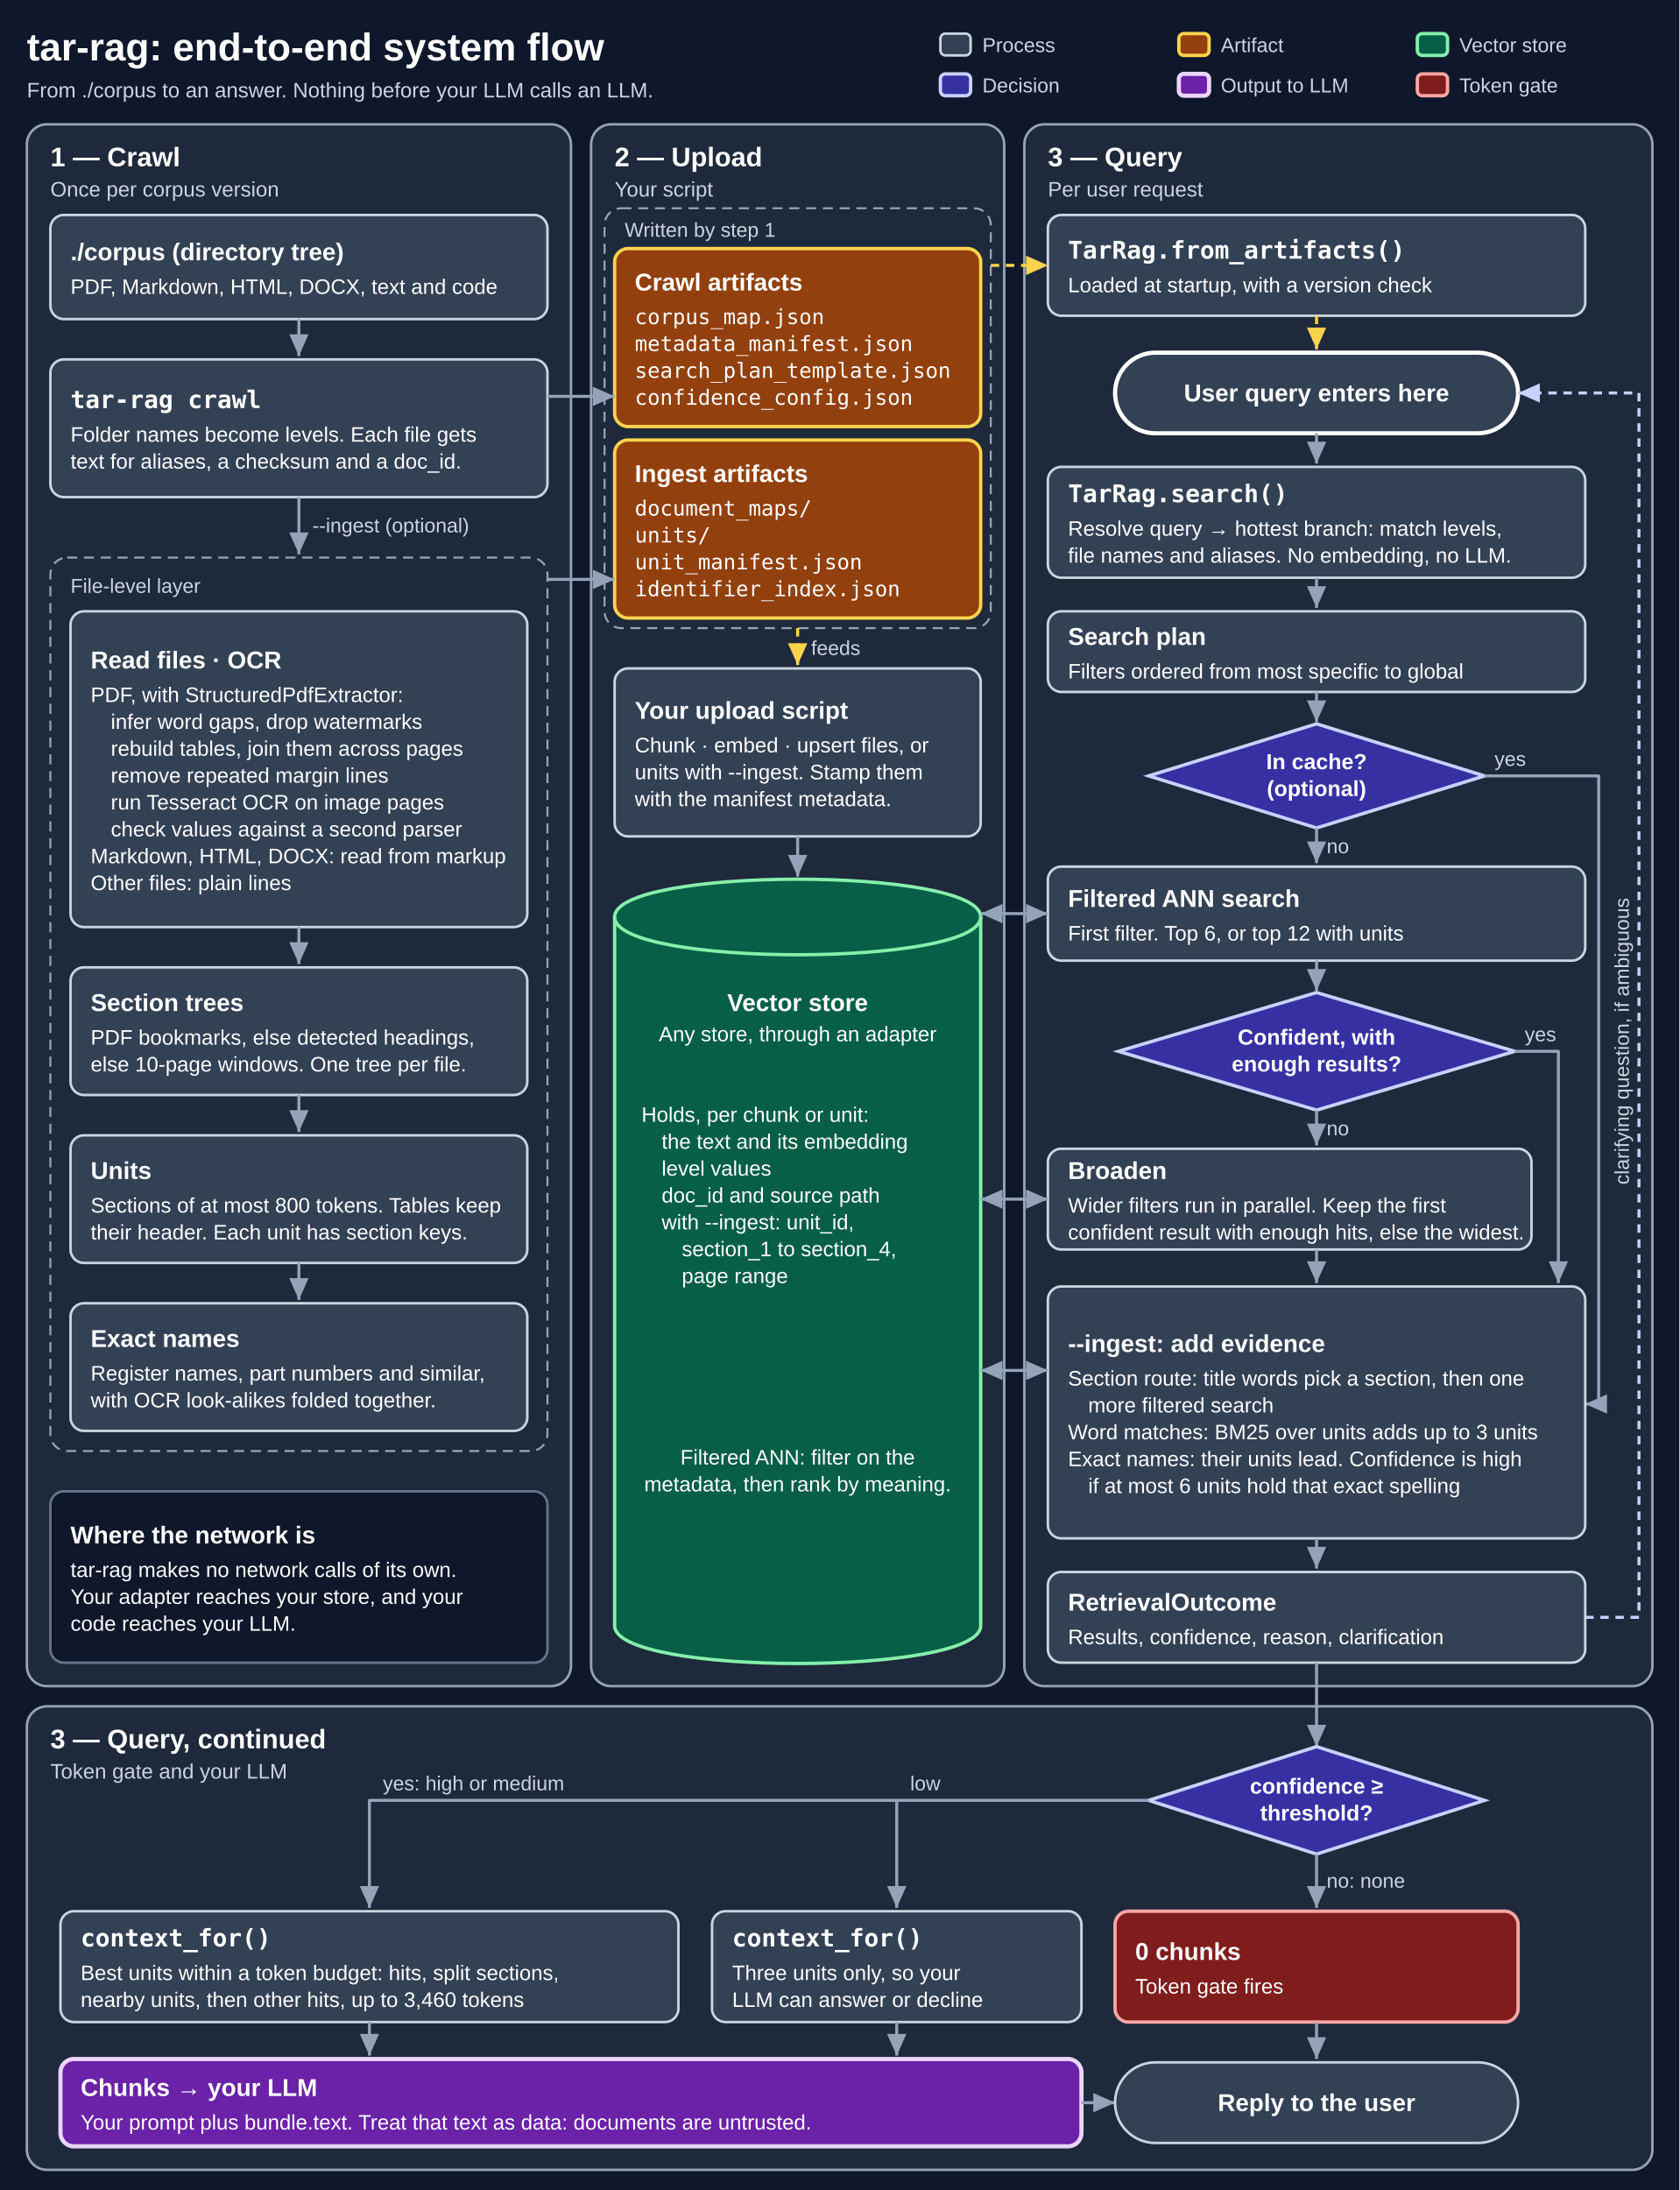
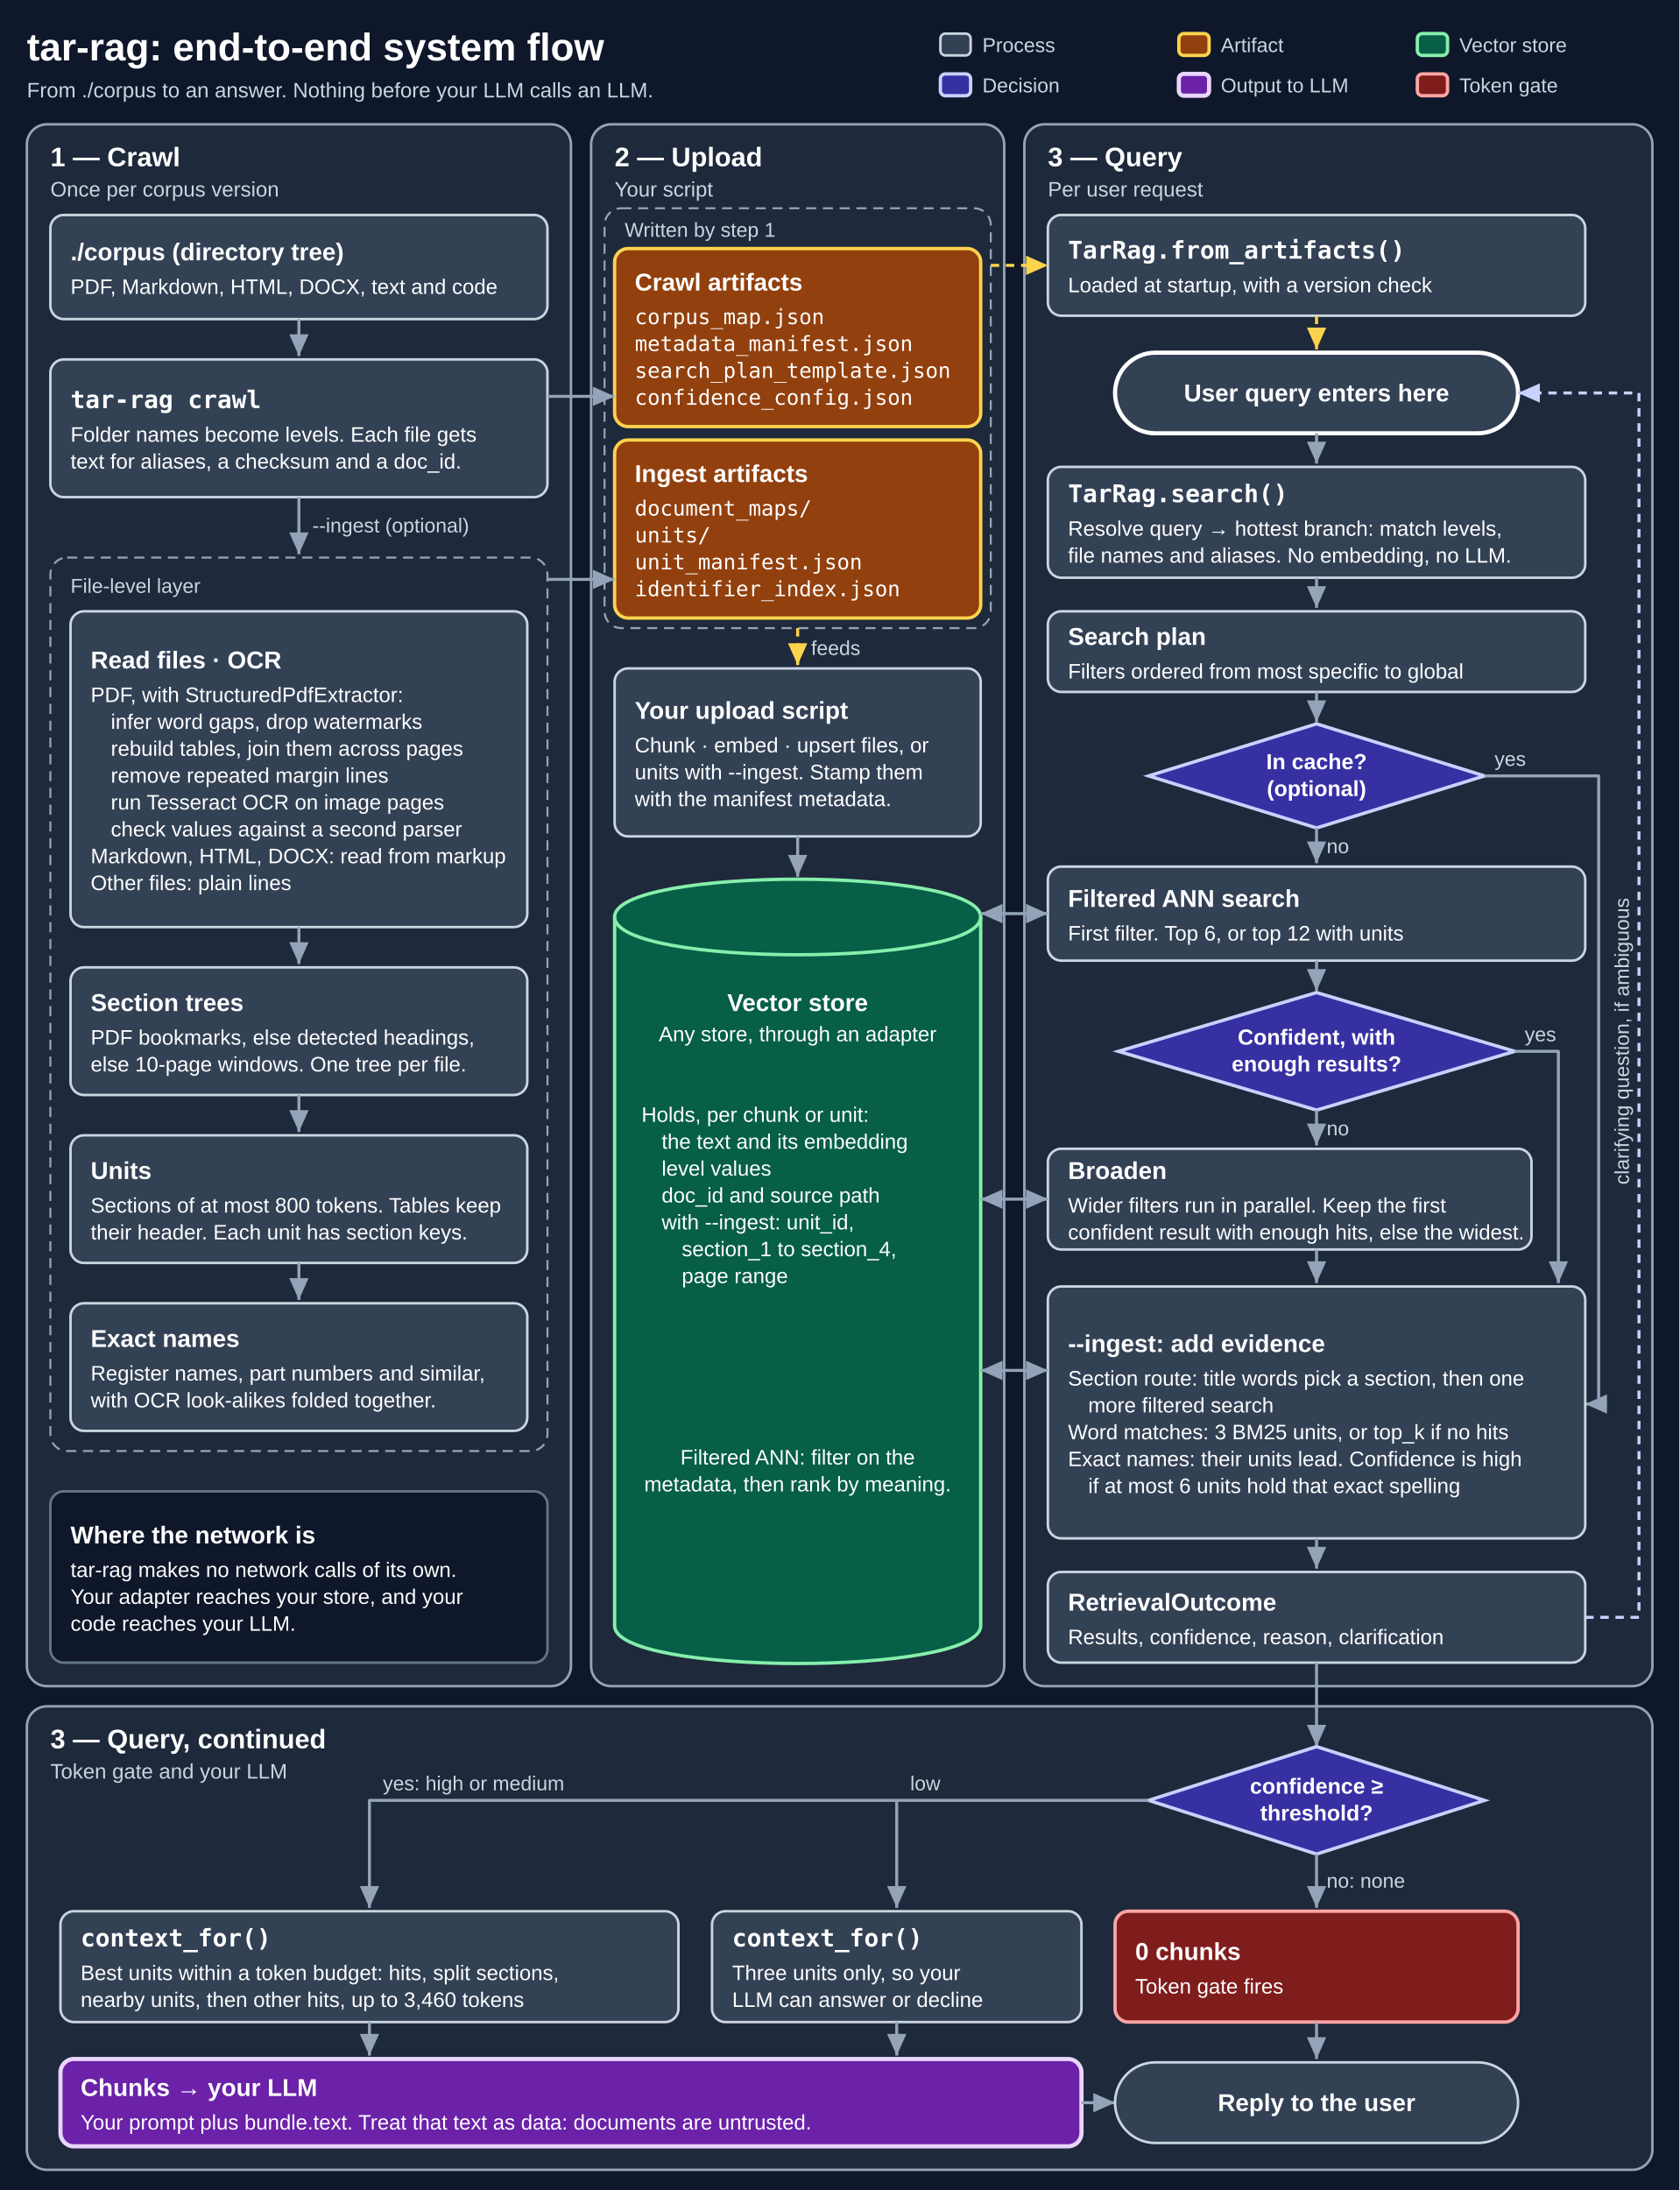
<svg xmlns="http://www.w3.org/2000/svg" viewBox="0 0 1000 1304" width="1000" height="1304" role="img" aria-labelledby="flow-title flow-desc">
  <defs>
    <style>
text{font-family:"Segoe UI",-apple-system,BlinkMacSystemFont,"Helvetica Neue",Arial,sans-serif;fill:#ffffff}
.bg{fill:#0f172a}.lane{fill:#1e293b;stroke:#94a3b8;stroke-width:1.5}
.h1{font-size:23px;font-weight:700}.h{font-size:16px;font-weight:700}.w{font-size:12.5px;fill:#cbd5e1}
.t{font-size:14.5px;font-weight:600}.t2{font-size:13px;font-weight:600}.d{font-size:12.5px}.n{font-size:12px;fill:#cbd5e1}
.m{font-family:Consolas,"SFMono-Regular",Menlo,"DejaVu Sans Mono",monospace}
.b{stroke-width:1.5}.pr{fill:#334155;stroke:#cbd5e1}.ar{fill:#92400e;stroke:#fcd34d;stroke-width:2}.vs{fill:#065f46;stroke:#86efac;stroke-width:2}
.de{fill:#3730a3;stroke:#c7d2fe;stroke-width:2}.ou{fill:#6b21a8;stroke:#e9d5ff;stroke-width:2.5}.ga{fill:#7f1d1d;stroke:#fca5a5;stroke-width:2}
.us{fill:#334155;stroke:#ffffff;stroke-width:2.5}.nt{fill:#0f172a;stroke:#64748b}
.cap{fill:none;stroke:#86efac;stroke-width:2}.opt{fill:none;stroke:#94a3b8;stroke-width:1.2;stroke-dasharray:6 4}
.l{fill:none;stroke-width:1.8;stroke-linejoin:round}.flow{stroke:#94a3b8}.load{stroke:#fcd34d;stroke-dasharray:5 4}.ask{stroke:#c7d2fe;stroke-dasharray:5 4}
#flow path{fill:#94a3b8}#load path{fill:#fcd34d}#ask path{fill:#c7d2fe}
</style>
    <marker id="flow" viewBox="0 0 10 10" refX="9" refY="5" markerWidth="8" markerHeight="8" orient="auto-start-reverse">
      <path d="M0,1 L9,5 L0,9 Z" />
    </marker>
    <marker id="load" viewBox="0 0 10 10" refX="9" refY="5" markerWidth="8" markerHeight="8" orient="auto-start-reverse">
      <path d="M0,1 L9,5 L0,9 Z" />
    </marker>
    <marker id="ask" viewBox="0 0 10 10" refX="9" refY="5" markerWidth="8" markerHeight="8" orient="auto-start-reverse">
      <path d="M0,1 L9,5 L0,9 Z" />
    </marker>
  </defs>
  <rect width="1000" height="1304" class="bg" />
  <text x="16" y="36" class="h1">tar-rag: end-to-end system flow</text>
  <text x="16" y="58" class="w">From ./corpus to an answer. Nothing before your LLM calls an LLM.</text>
  <rect x="560" y="20" width="18" height="13" rx="3" class="b pr" />
  <text x="585" y="31" class="n" text-anchor="start">Process</text>
  <rect x="702" y="20" width="18" height="13" rx="3" class="b ar" />
  <text x="727" y="31" class="n" text-anchor="start">Artifact</text>
  <rect x="844" y="20" width="18" height="13" rx="3" class="b vs" />
  <text x="869" y="31" class="n" text-anchor="start">Vector store</text>
  <rect x="560" y="44" width="18" height="13" rx="3" class="b de" />
  <text x="585" y="55" class="n" text-anchor="start">Decision</text>
  <rect x="702" y="44" width="18" height="13" rx="3" class="b ou" />
  <text x="727" y="55" class="n" text-anchor="start">Output to LLM</text>
  <rect x="844" y="44" width="18" height="13" rx="3" class="b ga" />
  <text x="869" y="55" class="n" text-anchor="start">Token gate</text>
  <rect x="16" y="74" width="324" height="930" rx="12" class="lane" />
  <text x="30" y="99" class="h">1 — Crawl</text>
  <text x="30" y="117" class="w">Once per corpus version</text>
  <rect x="352" y="74" width="246" height="930" rx="12" class="lane" />
  <text x="366" y="99" class="h">2 — Upload</text>
  <text x="366" y="117" class="w">Your script</text>
  <rect x="610" y="74" width="374" height="930" rx="12" class="lane" />
  <text x="624" y="99" class="h">3 — Query</text>
  <text x="624" y="117" class="w">Per user request</text>
  <rect x="16" y="1016" width="968" height="276" rx="12" class="lane" />
  <text x="30" y="1041" class="h">3 — Query, continued</text>
  <text x="30" y="1059" class="w">Token gate and your LLM</text>
  <g data-box="30,128,296,62">
    <rect x="30" y="128" width="296" height="62" rx="8" class="b pr" />
    <text x="42" y="155.0" class="t" text-anchor="start">./corpus (directory tree)</text>
    <text x="42" y="175.0" class="d" text-anchor="start">PDF, Markdown, HTML, DOCX, text and code</text>
  </g>
  <path d="M178,190 L178,212" class="l flow" marker-end="url(#flow)" />
  <g data-box="30,214,296,82">
    <rect x="30" y="214" width="296" height="82" rx="8" class="b pr" />
    <text x="42" y="243.0" class="t m" text-anchor="start">tar-rag crawl</text>
    <text x="42" y="263.0" class="d" text-anchor="start">Folder names become levels. Each file gets</text>
    <text x="42" y="279.0" class="d" text-anchor="start">text for aliases, a checksum and a doc_id.</text>
  </g>
  <path d="M178,296 L178,330" class="l flow" marker-end="url(#flow)" />
  <text x="186" y="317" class="n" text-anchor="start">--ingest (optional)</text>
  <rect x="30" y="332" width="296" height="532" rx="10" class="opt" />
  <text x="42" y="353" class="n">File-level layer</text>
  <g data-box="42,364,272,188">
    <rect x="42" y="364" width="272" height="188" rx="8" class="b pr" />
    <text x="54" y="398.0" class="t" text-anchor="start">Read files · OCR</text>
    <text x="54" y="418.0" class="d" text-anchor="start">PDF, with StructuredPdfExtractor:</text>
    <text x="66" y="434.0" class="d" text-anchor="start">infer word gaps, drop watermarks</text>
    <text x="66" y="450.0" class="d" text-anchor="start">rebuild tables, join them across pages</text>
    <text x="66" y="466.0" class="d" text-anchor="start">remove repeated margin lines</text>
    <text x="66" y="482.0" class="d" text-anchor="start">run Tesseract OCR on image pages</text>
    <text x="66" y="498.0" class="d" text-anchor="start">check values against a second parser</text>
    <text x="54" y="514.0" class="d" text-anchor="start">Markdown, HTML, DOCX: read from markup</text>
    <text x="54" y="530.0" class="d" text-anchor="start">Other files: plain lines</text>
  </g>
  <path d="M178,552 L178,574" class="l flow" marker-end="url(#flow)" />
  <g data-box="42,576,272,76">
    <rect x="42" y="576" width="272" height="76" rx="8" class="b pr" />
    <text x="54" y="602.0" class="t" text-anchor="start">Section trees</text>
    <text x="54" y="622.0" class="d" text-anchor="start">PDF bookmarks, else detected headings,</text>
    <text x="54" y="638.0" class="d" text-anchor="start">else 10-page windows. One tree per file.</text>
  </g>
  <path d="M178,652 L178,674" class="l flow" marker-end="url(#flow)" />
  <g data-box="42,676,272,76">
    <rect x="42" y="676" width="272" height="76" rx="8" class="b pr" />
    <text x="54" y="702.0" class="t" text-anchor="start">Units</text>
    <text x="54" y="722.0" class="d" text-anchor="start">Sections of at most 800 tokens. Tables keep</text>
    <text x="54" y="738.0" class="d" text-anchor="start">their header. Each unit has section keys.</text>
  </g>
  <path d="M178,752 L178,774" class="l flow" marker-end="url(#flow)" />
  <g data-box="42,776,272,76">
    <rect x="42" y="776" width="272" height="76" rx="8" class="b pr" />
    <text x="54" y="802.0" class="t" text-anchor="start">Exact names</text>
    <text x="54" y="822.0" class="d" text-anchor="start">Register names, part numbers and similar,</text>
    <text x="54" y="838.0" class="d" text-anchor="start">with OCR look-alikes folded together.</text>
  </g>
  <g data-box="30,888,296,102">
    <rect x="30" y="888" width="296" height="102" rx="8" class="b nt" />
    <text x="42" y="919.0" class="t" text-anchor="start">Where the network is</text>
    <text x="42" y="939.0" class="d" text-anchor="start">tar-rag makes no network calls of its own.</text>
    <text x="42" y="955.0" class="d" text-anchor="start">Your adapter reaches your store, and your</text>
    <text x="42" y="971.0" class="d" text-anchor="start">code reaches your LLM.</text>
  </g>
  <rect x="360" y="124" width="230" height="250" rx="10" class="opt" />
  <text x="372" y="141" class="n">Written by step 1</text>
  <g data-box="366,148,218,106">
    <rect x="366" y="148" width="218" height="106" rx="8" class="b ar" />
    <text x="378" y="173.0" class="t" text-anchor="start">Crawl artifacts</text>
    <text x="378" y="193.0" class="d m" text-anchor="start">corpus_map.json</text>
    <text x="378" y="209.0" class="d m" text-anchor="start">metadata_manifest.json</text>
    <text x="378" y="225.0" class="d m" text-anchor="start">search_plan_template.json</text>
    <text x="378" y="241.0" class="d m" text-anchor="start">confidence_config.json</text>
  </g>
  <g data-box="366,262,218,106">
    <rect x="366" y="262" width="218" height="106" rx="8" class="b ar" />
    <text x="378" y="287.0" class="t" text-anchor="start">Ingest artifacts</text>
    <text x="378" y="307.0" class="d m" text-anchor="start">document_maps/</text>
    <text x="378" y="323.0" class="d m" text-anchor="start">units/</text>
    <text x="378" y="339.0" class="d m" text-anchor="start">unit_manifest.json</text>
    <text x="378" y="355.0" class="d m" text-anchor="start">identifier_index.json</text>
  </g>
  <path d="M326,236 L366,236" class="l flow" marker-end="url(#flow)" />
  <path d="M326,345 L366,345" class="l flow" marker-end="url(#flow)" />
  <path d="M475,374 L475,396" class="l load" marker-end="url(#load)" />
  <text x="483" y="390" class="n" text-anchor="start">feeds</text>
  <g data-box="366,398,218,100">
    <rect x="366" y="398" width="218" height="100" rx="8" class="b pr" />
    <text x="378" y="428.0" class="t" text-anchor="start">Your upload script</text>
    <text x="378" y="448.0" class="d" text-anchor="start">Chunk · embed · upsert files, or</text>
    <text x="378" y="464.0" class="d" text-anchor="start">units with --ingest. Stamp them</text>
    <text x="378" y="480.0" class="d" text-anchor="start">with the manifest metadata.</text>
  </g>
  <path d="M475,498 L475,522" class="l flow" marker-end="url(#flow)" />
  <g data-box="366,524,218,466">
    <path d="M366,546 C366,516 584,516 584,546 L584,968 C584,998 366,998 366,968 Z" class="b vs" />
    <path d="M366,546 C366,576 584,576 584,546" class="cap" />
    <text x="475" y="602" class="t" text-anchor="middle">Vector store</text>
    <text x="475" y="620" class="d" text-anchor="middle">Any store, through an adapter</text>
    <text x="382" y="668" class="d" text-anchor="start">Holds, per chunk or unit:</text>
    <text x="394" y="684" class="d" text-anchor="start">the text and its embedding</text>
    <text x="394" y="700" class="d" text-anchor="start">level values</text>
    <text x="394" y="716" class="d" text-anchor="start">doc_id and source path</text>
    <text x="394" y="732" class="d" text-anchor="start">with --ingest: unit_id,</text>
    <text x="406" y="748" class="d" text-anchor="start">section_1 to section_4,</text>
    <text x="406" y="764" class="d" text-anchor="start">page range</text>
    <text x="475" y="872" class="d" text-anchor="middle">Filtered ANN: filter on the</text>
    <text x="475" y="888" class="d" text-anchor="middle">metadata, then rank by meaning.</text>
  </g>
  <g data-box="624,128,320,60">
    <rect x="624" y="128" width="320" height="60" rx="8" class="b pr" />
    <text x="636" y="154.0" class="t m" text-anchor="start">TarRag.from_artifacts()</text>
    <text x="636" y="174.0" class="d" text-anchor="start">Loaded at startup, with a version check</text>
  </g>
  <path d="M590,158 L624,158" class="l load" marker-end="url(#load)" />
  <g data-box="664,210,240,48">
    <rect x="664" y="210" width="240" height="48" rx="24.0" class="b us" />
    <text x="784.0" y="239.0" class="t" text-anchor="middle">User query enters here</text>
  </g>
  <path d="M784,188 L784,208" class="l load" marker-end="url(#load)" />
  <path d="M784,258 L784,276" class="l flow" marker-end="url(#flow)" />
  <g data-box="624,278,320,66">
    <rect x="624" y="278" width="320" height="66" rx="8" class="b pr" />
    <text x="636" y="299.0" class="t m" text-anchor="start">TarRag.search()</text>
    <text x="636" y="319.0" class="d" text-anchor="start">Resolve query → hottest branch: match levels,</text>
    <text x="636" y="335.0" class="d" text-anchor="start">file names and aliases. No embedding, no LLM.</text>
  </g>
  <path d="M784,344 L784,362" class="l flow" marker-end="url(#flow)" />
  <g data-box="624,364,320,48">
    <rect x="624" y="364" width="320" height="48" rx="8" class="b pr" />
    <text x="636" y="384.0" class="t" text-anchor="start">Search plan</text>
    <text x="636" y="404.0" class="d" text-anchor="start">Filters ordered from most specific to global</text>
  </g>
  <path d="M784,412 L784,430" class="l flow" marker-end="url(#flow)" />
  <g data-box="712.0,431.0,144.0,62">
    <polygon points="784,431.0 884.0,462 784,493.0 684.0,462" class="b de" />
    <text x="784" y="458.0" class="t2" text-anchor="middle">In cache?</text>
    <text x="784" y="474.0" class="t2" text-anchor="middle">(optional)</text>
  </g>
  <path d="M784,493 L784,514" class="l flow" marker-end="url(#flow)" />
  <text x="790" y="508" class="n" text-anchor="start">no</text>
  <g data-box="624,516,320,56">
    <rect x="624" y="516" width="320" height="56" rx="8" class="b pr" />
    <text x="636" y="540.0" class="t" text-anchor="start">Filtered ANN search</text>
    <text x="636" y="560.0" class="d" text-anchor="start">First filter. Top 6, or top 12 with units</text>
  </g>
  <path d="M584,544 L624,544" class="l flow" marker-end="url(#flow)" marker-start="url(#flow)" />
  <path d="M784,572 L784,590" class="l flow" marker-end="url(#flow)" />
  <g data-box="699.04,591.0,169.92,70">
    <polygon points="784,591.0 902.0,626 784,661.0 666.0,626" class="b de" />
    <text x="784" y="622.0" class="t2" text-anchor="middle">Confident, with</text>
    <text x="784" y="638.0" class="t2" text-anchor="middle">enough results?</text>
  </g>
  <path d="M784,661 L784,682" class="l flow" marker-end="url(#flow)" />
  <text x="790" y="676" class="n" text-anchor="start">no</text>
  <g data-box="624,684,288,60">
    <rect x="624" y="684" width="288" height="60" rx="8" class="b pr" />
    <text x="636" y="702.0" class="t" text-anchor="start">Broaden</text>
    <text x="636" y="722.0" class="d" text-anchor="start">Wider filters run in parallel. Keep the first</text>
    <text x="636" y="738.0" class="d" text-anchor="start">confident result with enough hits, else the widest.</text>
  </g>
  <path d="M584,714 L624,714" class="l flow" marker-end="url(#flow)" marker-start="url(#flow)" />
  <path d="M784,744 L784,764" class="l flow" marker-end="url(#flow)" />
  <path d="M902,626 L928,626 L928,764" class="l flow" marker-end="url(#flow)" />
  <text x="908" y="620" class="n" text-anchor="start">yes</text>
  <path d="M884,462 L952,462 L952,836 L944,836" class="l flow" marker-end="url(#flow)" />
  <text x="890" y="456" class="n" text-anchor="start">yes</text>
  <g data-box="624,766,320,150">
    <rect x="624" y="766" width="320" height="150" rx="8" class="b pr" />
    <text x="636" y="805.0" class="t" text-anchor="start">--ingest: add evidence</text>
    <text x="636" y="825.0" class="d" text-anchor="start">Section route: title words pick a section, then one</text>
    <text x="648" y="841.0" class="d" text-anchor="start">more filtered search</text>
-     <text x="636" y="857.0" class="d" text-anchor="start">Word matches: BM25 over units adds up to 3 units</text>
+     <text x="636" y="857.0" class="d" text-anchor="start">Word matches: 3 BM25 units, or top_k if no hits</text>
    <text x="636" y="873.0" class="d" text-anchor="start">Exact names: their units lead. Confidence is high</text>
    <text x="648" y="889.0" class="d" text-anchor="start">if at most 6 units hold that exact spelling</text>
  </g>
  <path d="M584,816 L624,816" class="l flow" marker-end="url(#flow)" marker-start="url(#flow)" />
  <path d="M784,916 L784,934" class="l flow" marker-end="url(#flow)" />
  <g data-box="624,936,320,54">
    <rect x="624" y="936" width="320" height="54" rx="8" class="b pr" />
    <text x="636" y="959.0" class="t" text-anchor="start">RetrievalOutcome</text>
    <text x="636" y="979.0" class="d" text-anchor="start">Results, confidence, reason, clarification</text>
  </g>
  <path d="M944,963 L976,963 L976,234 L904,234" class="l ask" marker-end="url(#ask)" />
  <text x="970" y="620" class="n" transform="rotate(-90 970 620)" text-anchor="middle">clarifying question, if ambiguous</text>
  <path d="M784,990 L784,1040" class="l flow" marker-end="url(#flow)" />
  <g data-box="712.0,1040.0,144.0,64">
    <polygon points="784,1040.0 884.0,1072 784,1104.0 684.0,1072" class="b de" />
    <text x="784" y="1068.0" class="t2" text-anchor="middle">confidence ≥</text>
    <text x="784" y="1084.0" class="t2" text-anchor="middle">threshold?</text>
  </g>
  <path d="M684,1072 L220,1072 L220,1136" class="l flow" marker-end="url(#flow)" />
  <path d="M534,1072 L534,1136" class="l flow" marker-end="url(#flow)" />
  <text x="228" y="1066" class="n" text-anchor="start">yes: high or medium</text>
  <text x="542" y="1066" class="n" text-anchor="start">low</text>
  <path d="M784,1104 L784,1136" class="l flow" marker-end="url(#flow)" />
  <text x="790" y="1124" class="n" text-anchor="start">no: none</text>
  <g data-box="36,1138,368,66">
    <rect x="36" y="1138" width="368" height="66" rx="8" class="b pr" />
    <text x="48" y="1159.0" class="t m" text-anchor="start">context_for()</text>
    <text x="48" y="1179.0" class="d" text-anchor="start">Best units within a token budget: hits, split sections,</text>
    <text x="48" y="1195.0" class="d" text-anchor="start">nearby units, then other hits, up to 3,460 tokens</text>
  </g>
  <g data-box="424,1138,220,66">
    <rect x="424" y="1138" width="220" height="66" rx="8" class="b pr" />
    <text x="436" y="1159.0" class="t m" text-anchor="start">context_for()</text>
    <text x="436" y="1179.0" class="d" text-anchor="start">Three units only, so your</text>
    <text x="436" y="1195.0" class="d" text-anchor="start">LLM can answer or decline</text>
  </g>
  <g data-box="664,1138,240,66">
    <rect x="664" y="1138" width="240" height="66" rx="8" class="b ga" />
    <text x="676" y="1167.0" class="t" text-anchor="start">0 chunks</text>
    <text x="676" y="1187.0" class="d" text-anchor="start">Token gate fires</text>
  </g>
  <path d="M220,1204 L220,1224" class="l flow" marker-end="url(#flow)" />
  <path d="M534,1204 L534,1224" class="l flow" marker-end="url(#flow)" />
  <g data-box="36,1226,608,52">
    <rect x="36" y="1226" width="608" height="52" rx="8" class="b ou" />
    <text x="48" y="1248.0" class="t" text-anchor="start">Chunks → your LLM</text>
    <text x="48" y="1268.0" class="d" text-anchor="start">Your prompt plus bundle.text. Treat that text as data: documents are untrusted.</text>
  </g>
  <path d="M644,1252 L664,1252" class="l flow" marker-end="url(#flow)" />
  <path d="M784,1204 L784,1226" class="l flow" marker-end="url(#flow)" />
  <g data-box="664,1228,240,48">
    <rect x="664" y="1228" width="240" height="48" rx="24.0" class="b pr" />
    <text x="784.0" y="1257.0" class="t" text-anchor="middle">Reply to the user</text>
  </g>
</svg>
